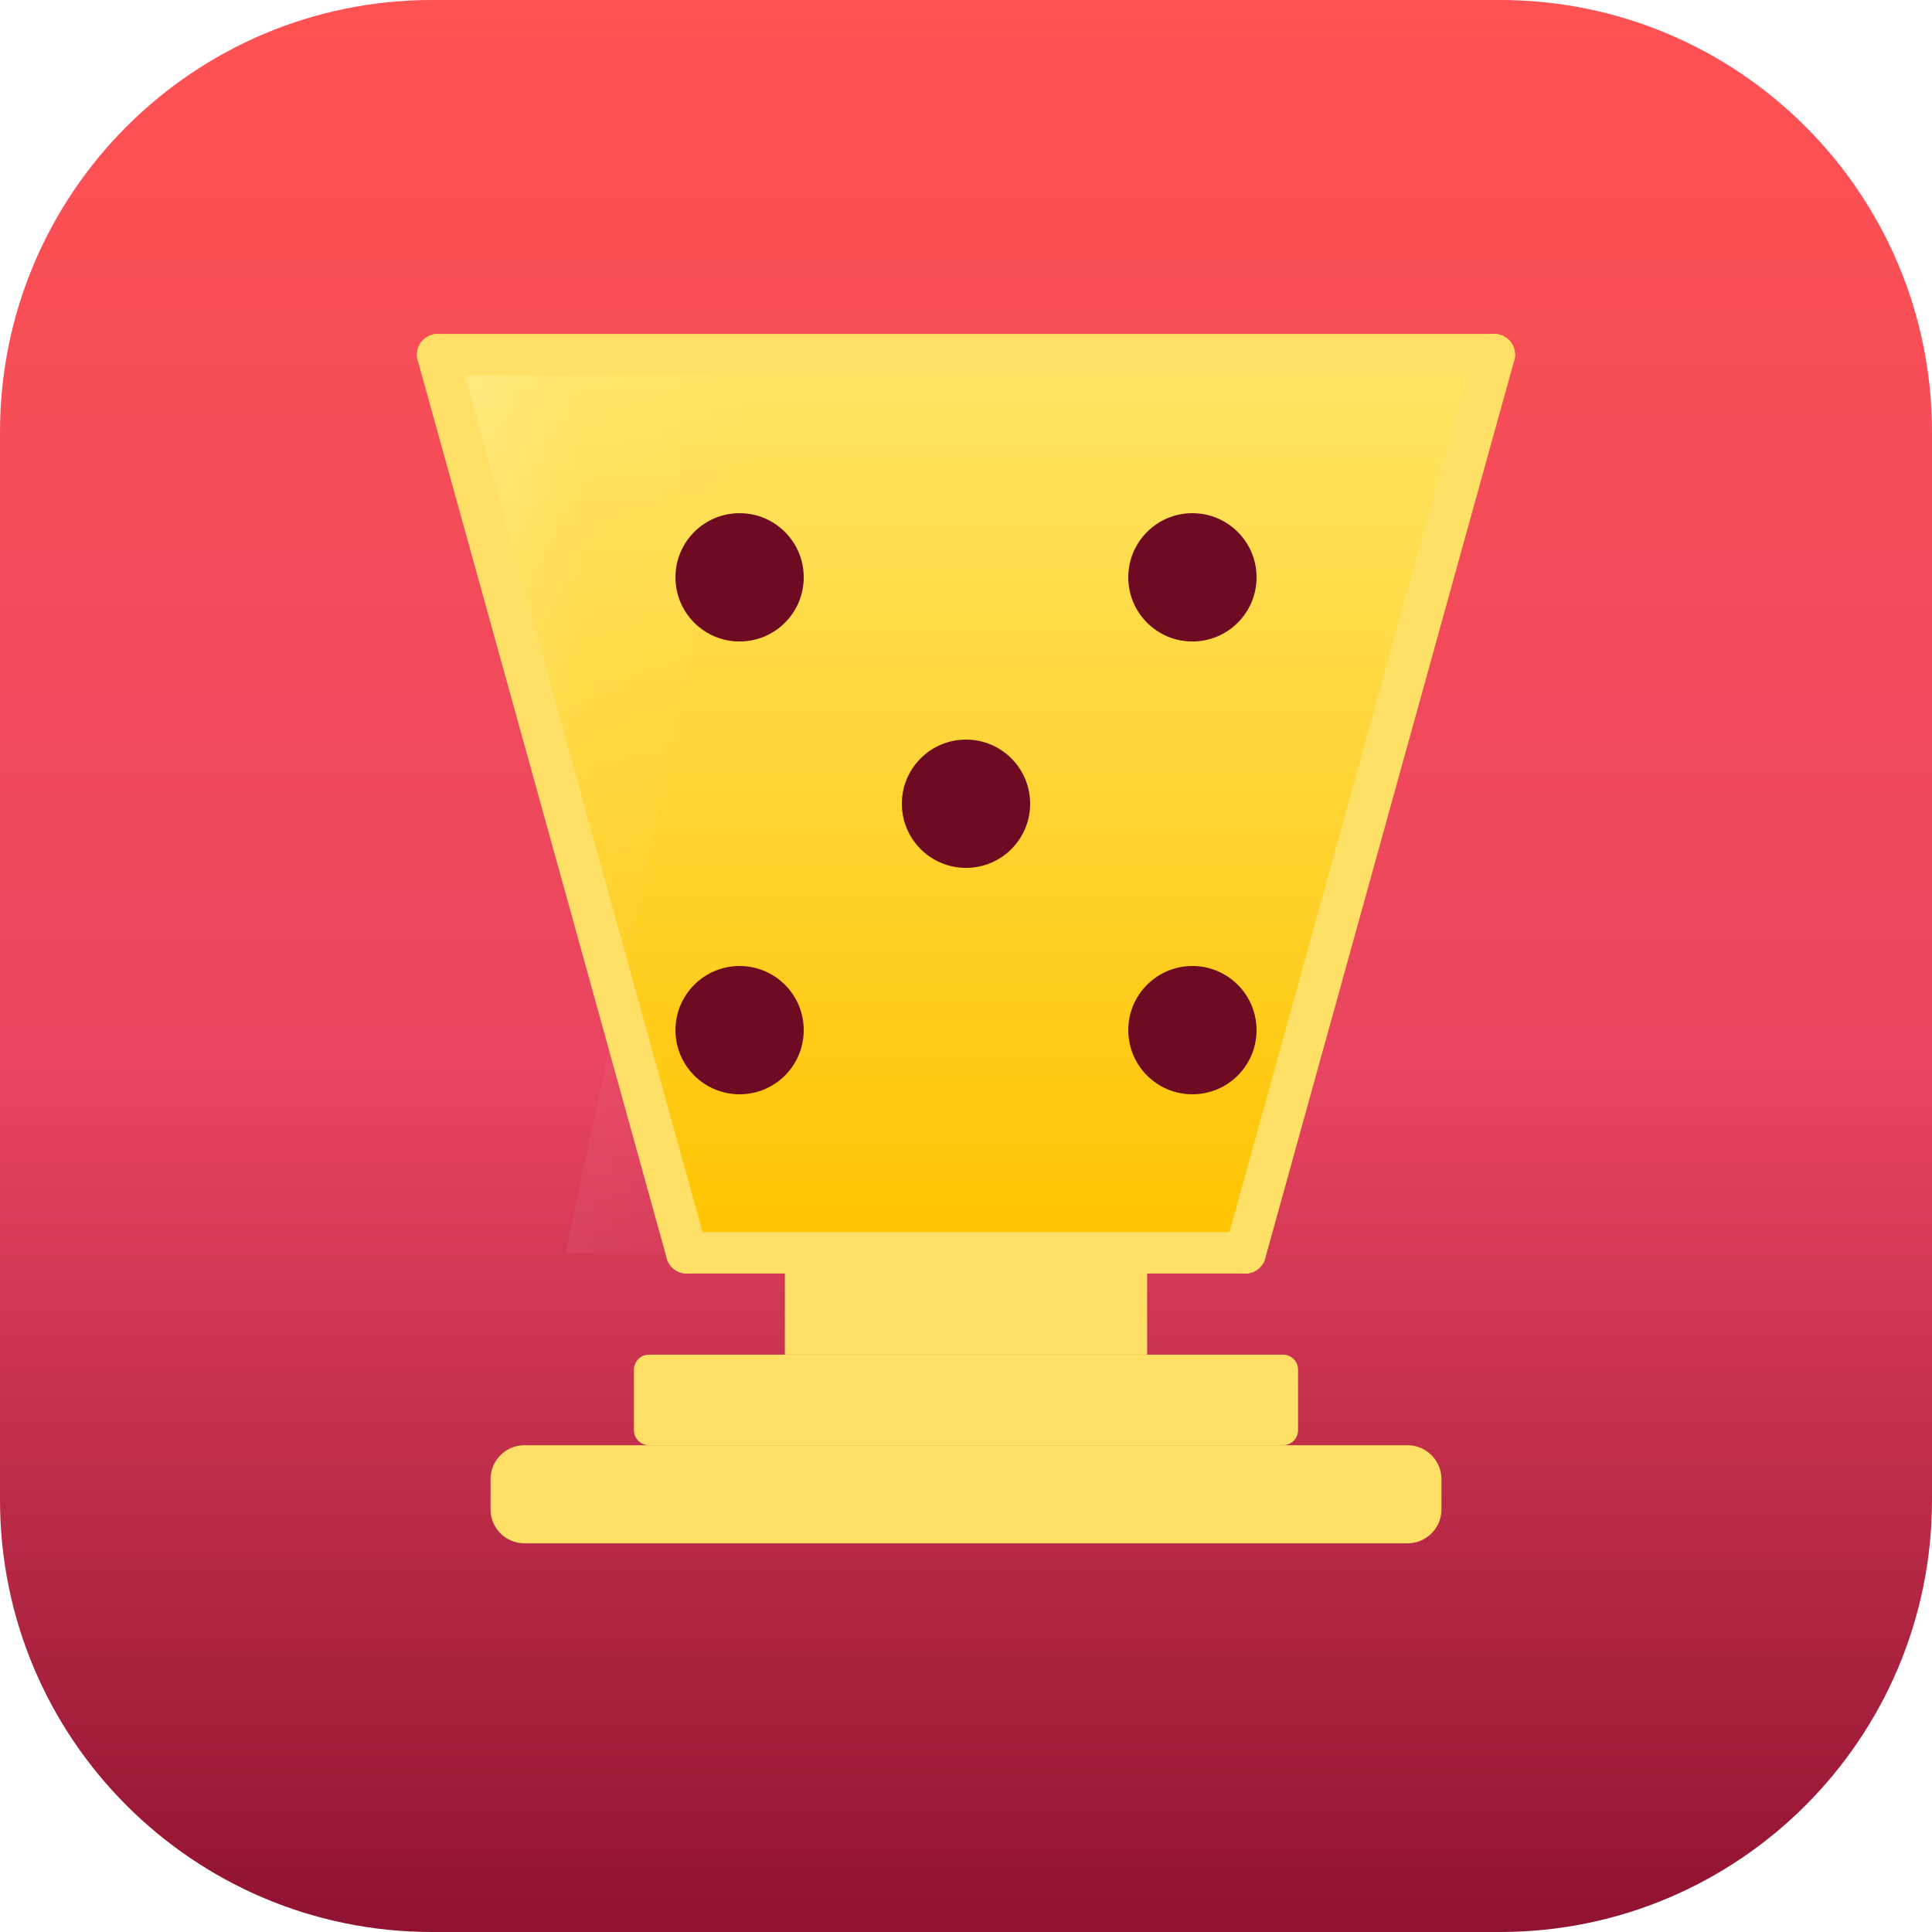
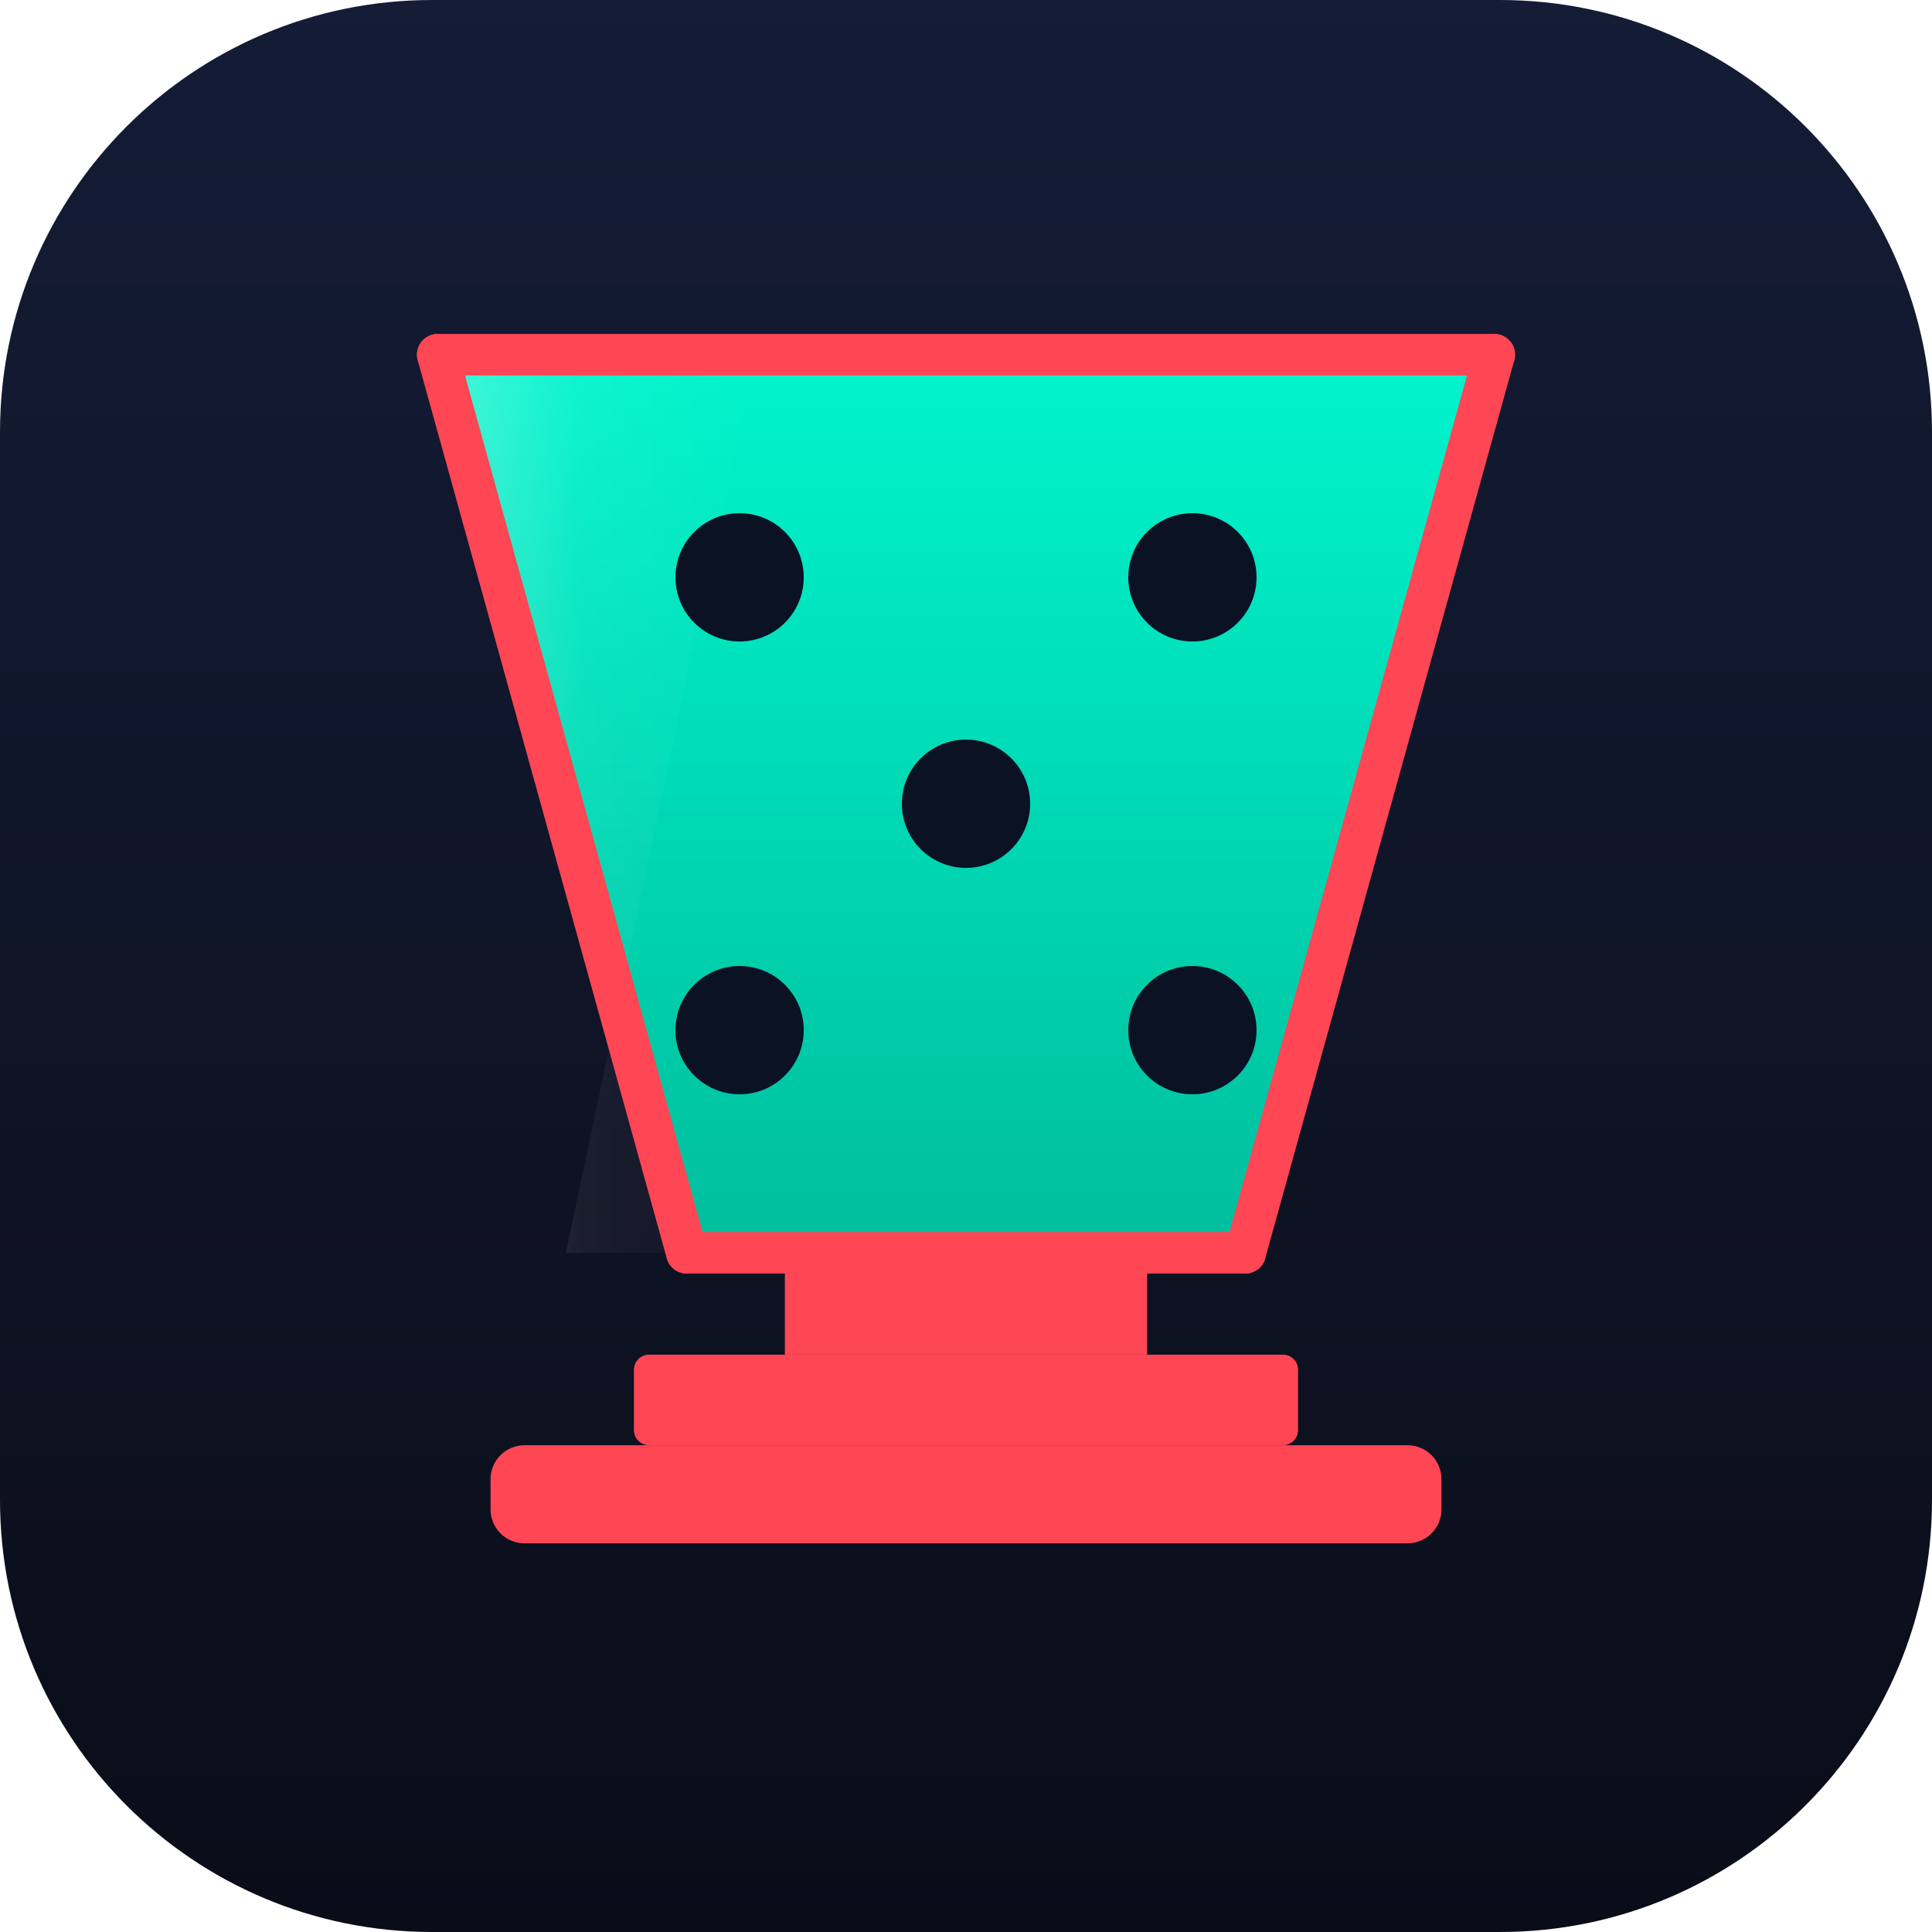
<svg xmlns="http://www.w3.org/2000/svg" width="1024" height="1024" viewBox="0 0 1024 1024">
  <defs>
    <linearGradient id="bgGrad" x1="0" y1="0" x2="0" y2="1">
-       <stop offset="0%" stop-color="#FF5252" />
-       <stop offset="55%" stop-color="#E94560" />
-       <stop offset="100%" stop-color="#8E1230" />
+       <stop offset="0%" stop-color="#141C36" />
+       <stop offset="100%" stop-color="#0A0D18" />
    </linearGradient>
    <linearGradient id="liqGrad" x1="0" y1="0" x2="0" y2="1">
-       <stop offset="0%" stop-color="#FFE566" />
-       <stop offset="100%" stop-color="#FFC300" />
+       <stop offset="0%" stop-color="#00F5CD" />
+       <stop offset="100%" stop-color="#00BD9C" />
    </linearGradient>
    <linearGradient id="shineGrad" x1="0" y1="0" x2="1" y2="0">
-       <stop offset="0%" stop-color="rgba(255,255,255,0.22)" />
-       <stop offset="45%" stop-color="rgba(255,255,255,0.04)" />
+       <stop offset="0%" stop-color="rgba(255,255,255,0.28)" />
+       <stop offset="45%" stop-color="rgba(255,255,255,0.05)" />
      <stop offset="100%" stop-color="rgba(255,255,255,0)" />
    </linearGradient>
  </defs>
  <rect width="1024" height="1024" rx="229" ry="229" fill="url(#bgGrad)" />
  <polygon points="232,188 792,188 660,664 364,664" fill="url(#liqGrad)" />
  <polygon points="232,188 400,188 300,664 364,664" fill="url(#shineGrad)" />
-   <circle cx="392" cy="306" r="34" fill="#6E0B22" />
-   <circle cx="632" cy="306" r="34" fill="#6E0B22" />
-   <circle cx="512" cy="426" r="34" fill="#6E0B22" />
-   <circle cx="392" cy="546" r="34" fill="#6E0B22" />
-   <circle cx="632" cy="546" r="34" fill="#6E0B22" />
-   <line x1="232" y1="188" x2="792" y2="188" stroke="#FFE066" stroke-width="22" stroke-linecap="round" />
-   <line x1="232" y1="188" x2="364" y2="664" stroke="#FFE066" stroke-width="22" stroke-linecap="round" />
-   <line x1="792" y1="188" x2="660" y2="664" stroke="#FFE066" stroke-width="22" stroke-linecap="round" />
-   <line x1="364" y1="664" x2="660" y2="664" stroke="#FFE066" stroke-width="22" stroke-linecap="round" />
-   <rect x="416" y="664" width="192" height="54" fill="#FFE066" />
-   <rect x="336" y="718" width="352" height="48" rx="8" fill="#FFE066" />
-   <rect x="260" y="766" width="504" height="52" rx="18" fill="#FFE066" />
+   <circle cx="392" cy="306" r="34" fill="#0A1224" />
+   <circle cx="632" cy="306" r="34" fill="#0A1224" />
+   <circle cx="512" cy="426" r="34" fill="#0A1224" />
+   <circle cx="392" cy="546" r="34" fill="#0A1224" />
+   <circle cx="632" cy="546" r="34" fill="#0A1224" />
+   <line x1="232" y1="188" x2="792" y2="188" stroke="#FF4655" stroke-width="22" stroke-linecap="round" />
+   <line x1="232" y1="188" x2="364" y2="664" stroke="#FF4655" stroke-width="22" stroke-linecap="round" />
+   <line x1="792" y1="188" x2="660" y2="664" stroke="#FF4655" stroke-width="22" stroke-linecap="round" />
+   <line x1="364" y1="664" x2="660" y2="664" stroke="#FF4655" stroke-width="22" stroke-linecap="round" />
+   <rect x="416" y="664" width="192" height="54" fill="#FF4655" />
+   <rect x="336" y="718" width="352" height="48" rx="8" fill="#FF4655" />
+   <rect x="260" y="766" width="504" height="52" rx="18" fill="#FF4655" />
</svg>
